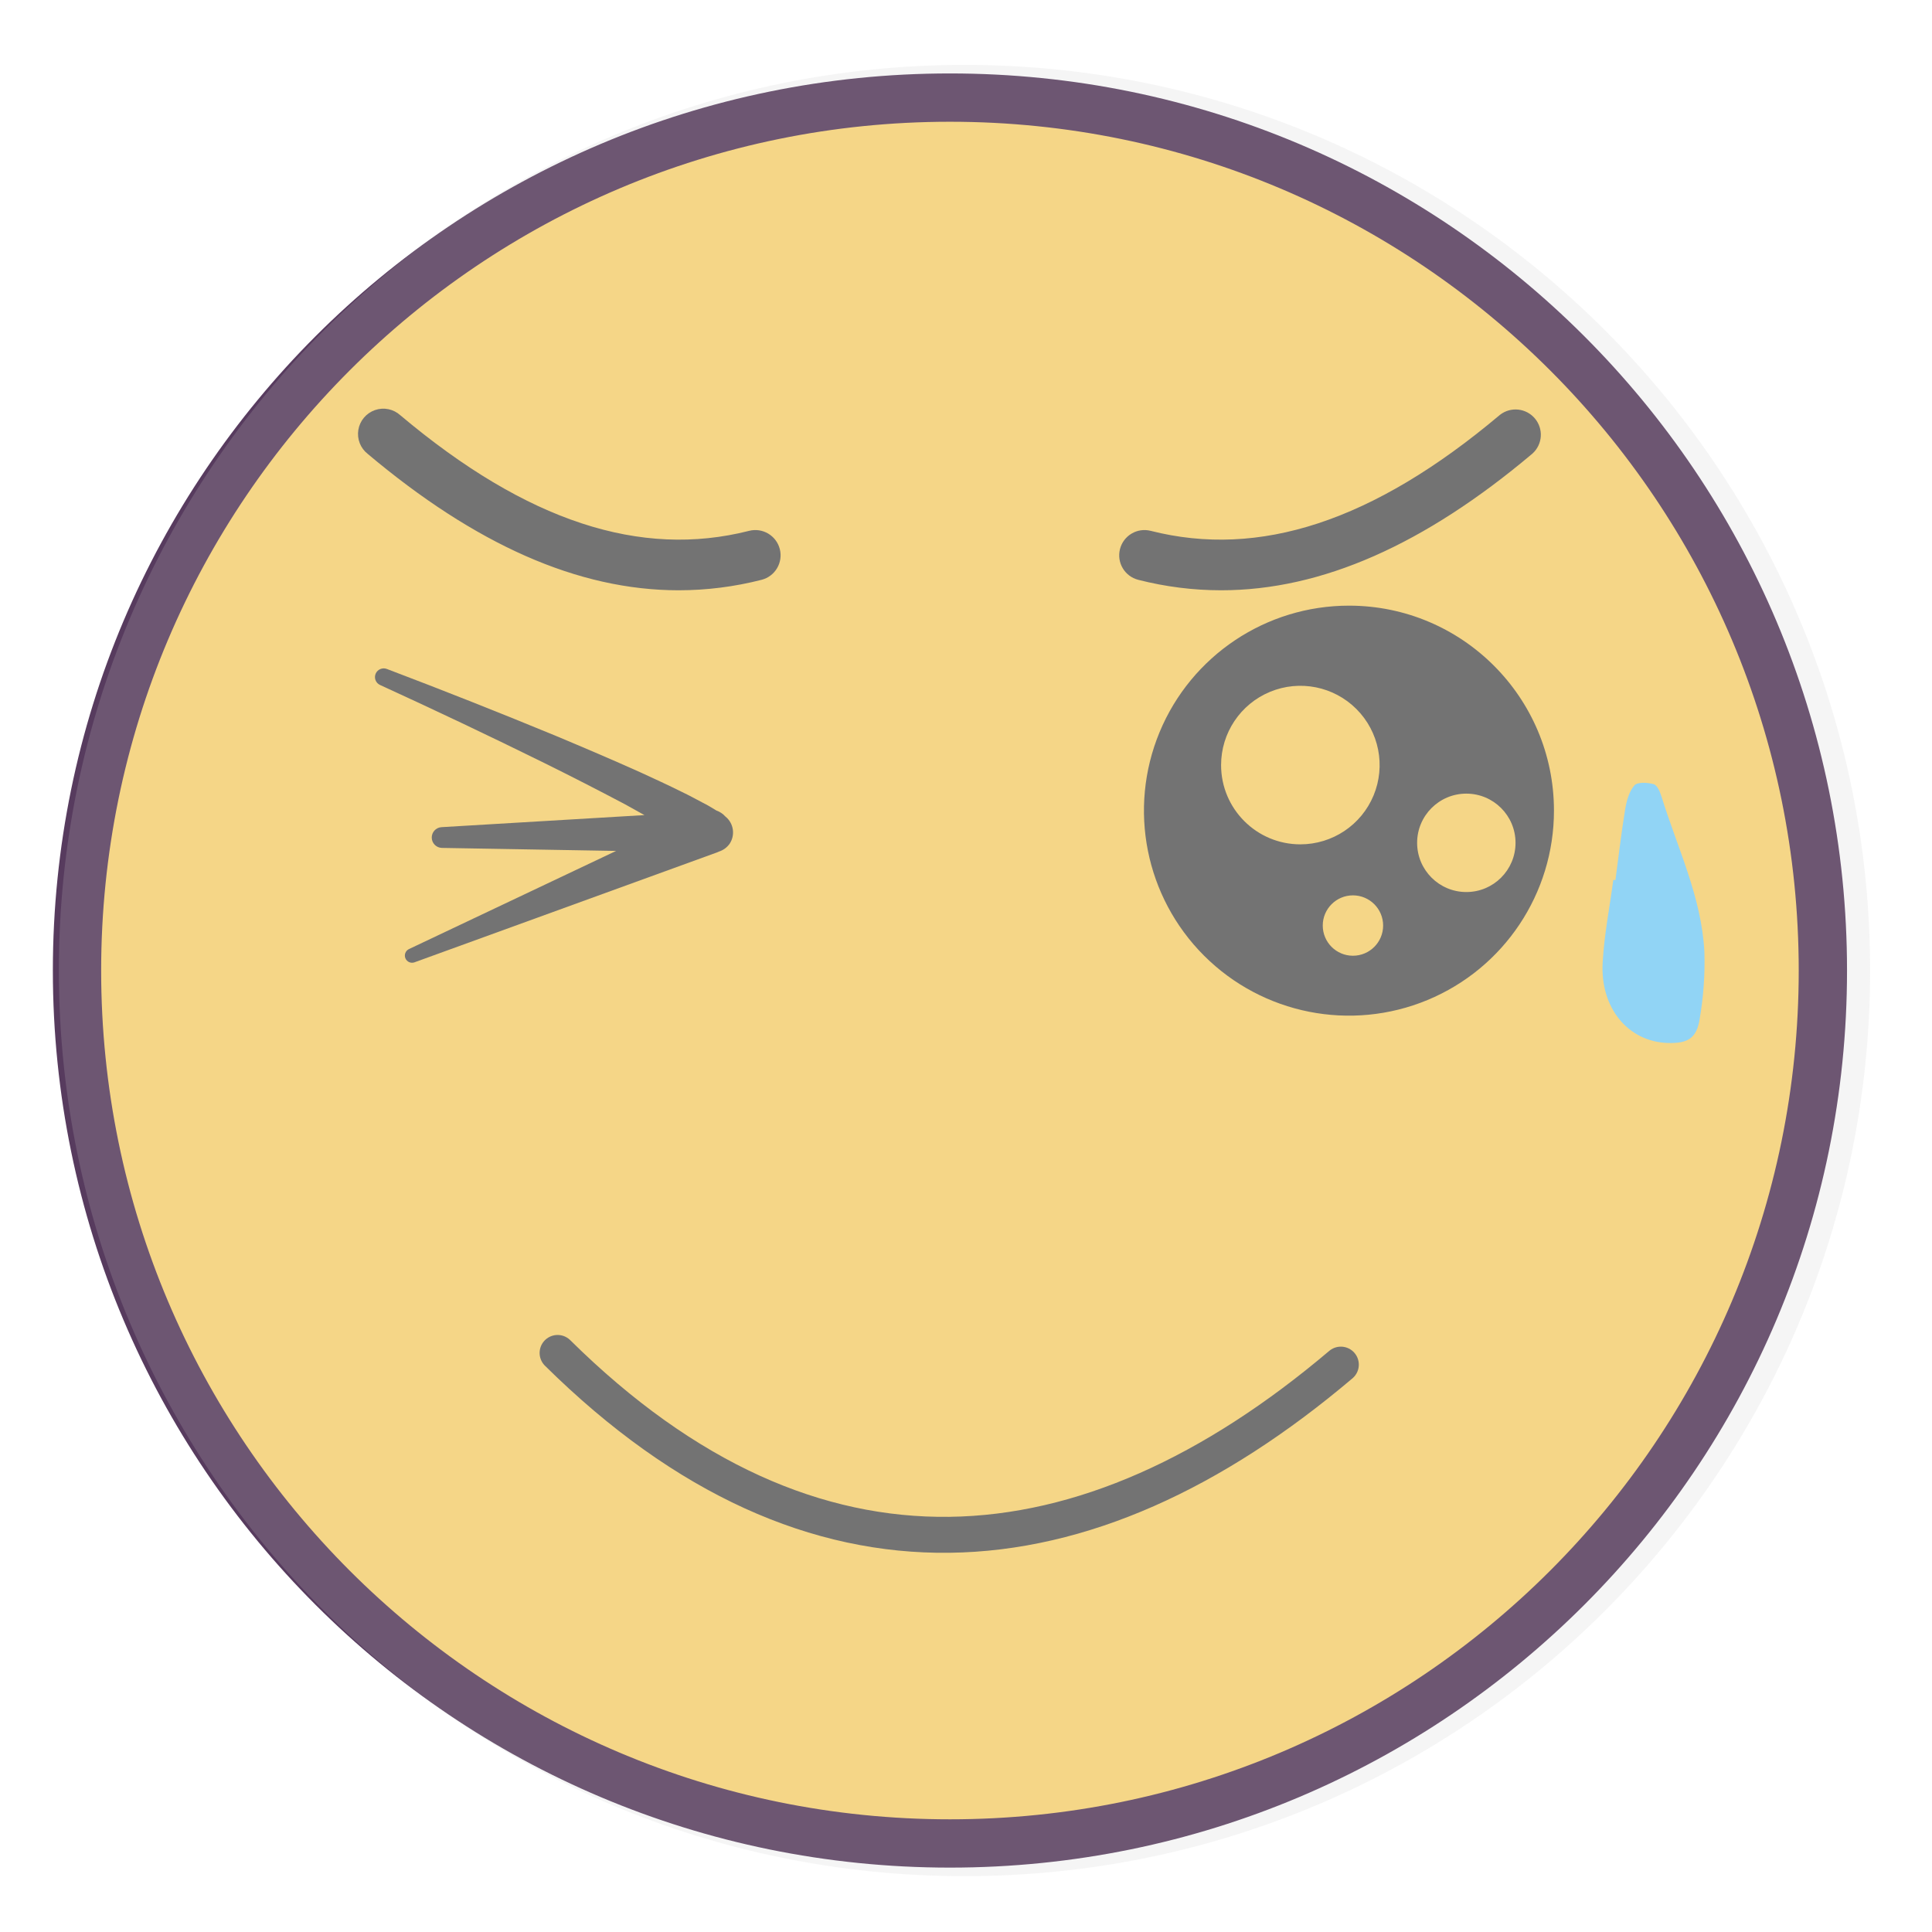
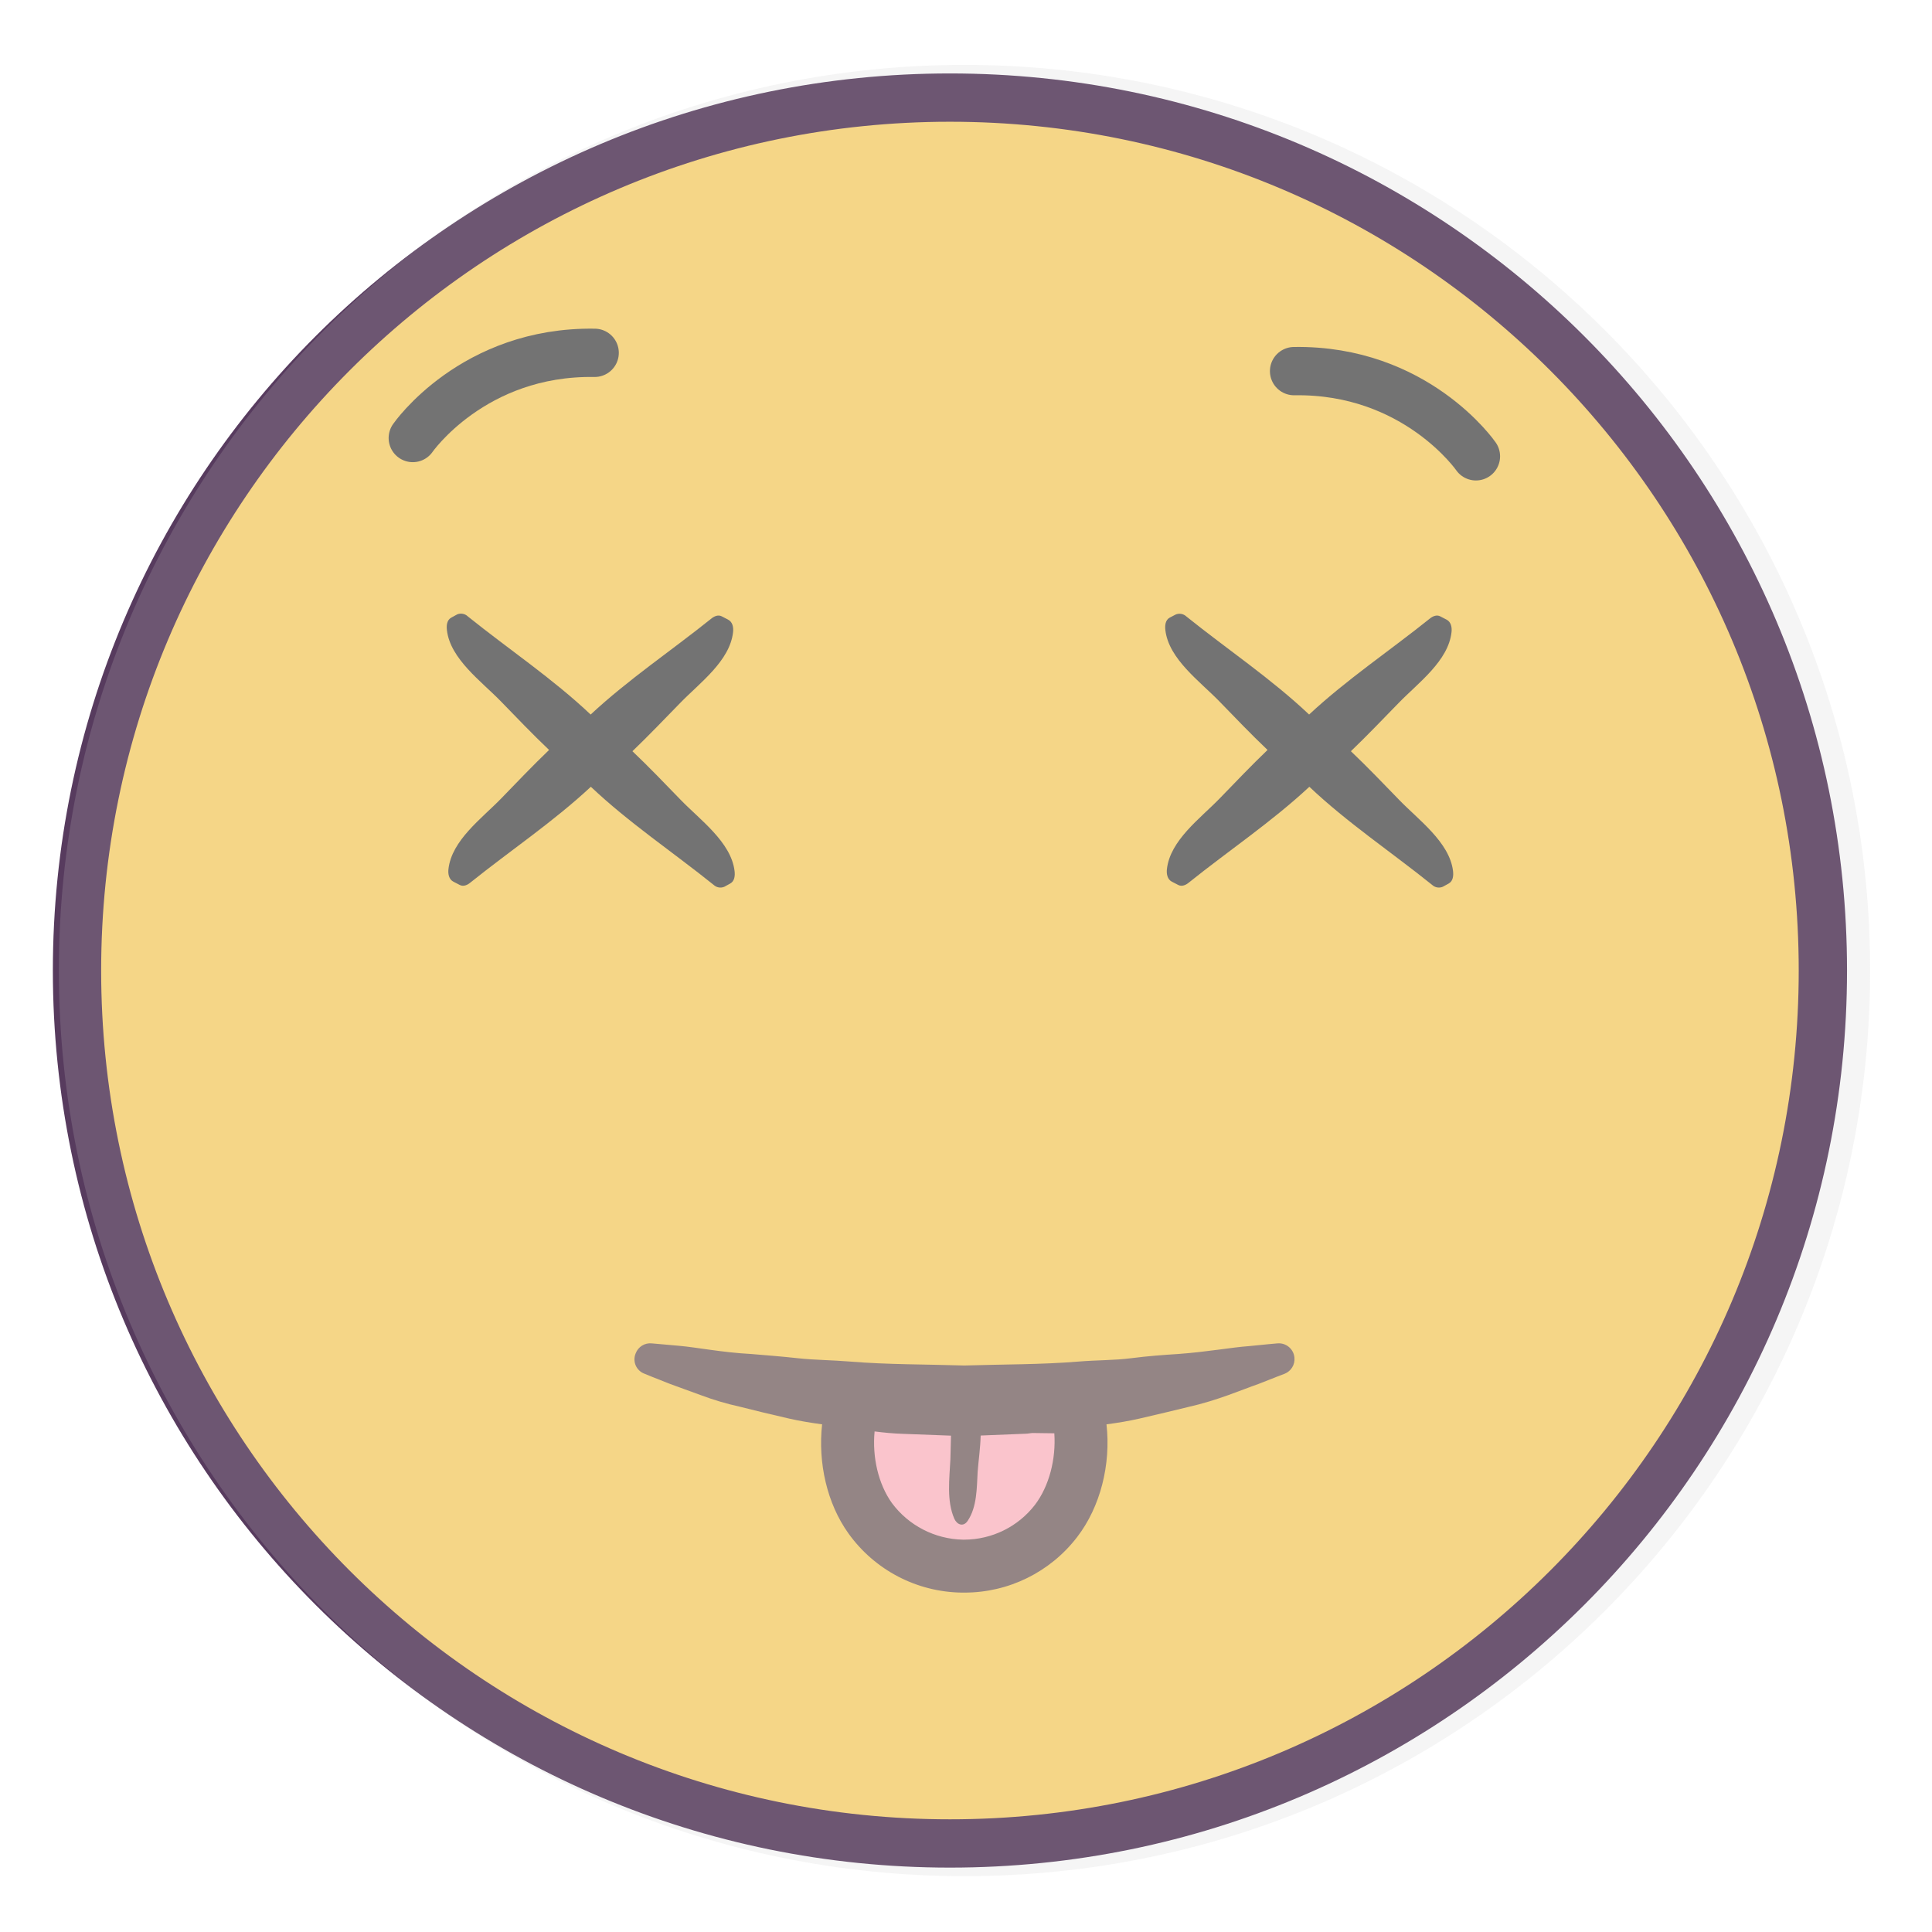
<svg xmlns="http://www.w3.org/2000/svg" width="640" height="640" preserveAspectRatio="xMinYMin meet" viewBox="0 0 640 640" version="1.0" fill-rule="evenodd">
  <clipPath id="clip">
    <rect x="0" y="0" width="640" height="640" />
  </clipPath>
  <g id="group" transform="scale(1,-1) translate(0,-640)" style="clip-path: url(#clip)">
    <g transform="">
      <g transform="">
        <g transform=" matrix(1,0,0,-1,0,639)">
          <g transform="">
            <rect x="0.0" y="0.0" width="640.0" height="639.0" style="stroke: none; stroke-linecap: butt; stroke-width: 1; fill: none; fill-rule: evenodd;" />
          </g>
          <g transform="">
            <g transform="">
              <circle cx="314.68" cy="320.5" r="289.17" style="stroke: rgb(34%,23%,37%); stroke-linecap: butt; stroke-width: 16.0; fill: rgb(100%,85%,47%); fill-rule: evenodd;" />
            </g>
            <circle cx="319.5" cy="320.5" r="300.0" style="stroke: none; stroke-linecap: butt; stroke-width: 1; fill: rgb(80%,80%,80%); fill-rule: evenodd; fill-opacity: 0.19;" />
          </g>
        </g>
      </g>
      <g transform="">
        <g transform=" matrix(1,0,0,-1,0,639)">
          <g transform="">
            <rect x="0.0" y="0.0" width="640.0" height="639.0" style="stroke: none; stroke-linecap: butt; stroke-width: 1; fill: none; fill-rule: evenodd;" />
          </g>
          <g transform="">
            <g transform="">
              <g transform=" matrix(1,0,0,1,-0.5,0.5)">
                <g transform="">
-                   <path d="M 238.64 280.6 C 240.062 280.155 241.3 279.26 242.17 278.05 C 244.146 275.129 243.545 271.181 240.79 268.98 C 239.975 268.071 238.943 267.383 237.79 266.98 C 236.28 266.05 234.79 265.14 233.28 264.4 C 230.98 263.19 228.68 261.92 226.38 260.83 C 221.78 258.54 217.17 256.43 212.56 254.31 C 203.32 250.16 194.04 246.21 184.74 242.31 C 166.12 234.623 147.413 227.217 128.62 220.09 C 127.196 219.564 125.606 220.222 124.97 221.6 C 124.652 222.295 124.625 223.087 124.893 223.802 C 125.161 224.517 125.704 225.096 126.4 225.41 C 144.633 233.75 162.733 242.347 180.7 251.2 C 189.7 255.65 198.58 260.2 207.37 264.84 C 209.59 266.05 211.77 267.29 213.98 268.51 L 146.72 272.51 C 144.891 272.639 143.485 274.179 143.522 276.012 C 143.56 277.844 145.028 279.326 146.86 279.38 L 204.59 280.38 L 135.92 312.92 C 134.809 313.484 134.321 314.81 134.802 315.96 C 135.282 317.109 136.568 317.694 137.75 317.3 L 238 280.88 C 238.2 280.8 238.44 280.69 238.64 280.6 Z " style="stroke: none; stroke-linecap: butt; stroke-width: 1; fill: rgb(45%,45%,45%); fill-rule: evenodd;" />
+                   <path d="M 226 263.48 C 220.81 258.13 215.52 252.6 210 247.35 C 215.44 242.13 220.69 236.62 225.84 231.35 C 232.26 224.72 242.3 217.47 243.34 207.88 C 243.51 206.33 243.2 204.54 241.69 203.76 L 239.59 202.67 C 238.37 202.04 237.02 202.67 236.08 203.46 C 222.91 214.03 208.57 223.63 196.16 235.2 C 183.58 223.3 168.93 213.51 155.48 202.7 C 154.557 201.805 153.197 201.531 152 202 L 150 203.09 C 148.48 203.92 148.37 205.76 148.55 207.29 C 149.68 216.81 160 224.22 166.39 230.8 C 171.58 236.15 176.87 241.68 182.39 246.93 C 176.95 252.15 171.7 257.66 166.55 262.98 C 160.13 269.61 150.09 276.86 149.05 286.45 C 148.88 288 149.2 289.79 150.7 290.57 L 152.81 291.66 C 154.03 292.29 155.37 291.66 156.31 290.87 C 169.49 280.3 183.82 270.7 196.23 259.13 C 208.81 271.03 223.46 280.82 236.91 291.63 C 237.862 292.522 239.252 292.766 240.45 292.25 L 242.38 291.19 C 243.9 290.36 244.01 288.52 243.83 287 C 242.68 277.47 232.36 270.06 226 263.48 Z " style="stroke: none; stroke-linecap: butt; stroke-width: 1; fill: rgb(45%,45%,45%); fill-rule: evenodd;" />
                </g>
              </g>
              <g transform=" matrix(1,0,0,1,-0.5,0.5)">
                <g transform="">
-                   <path d="M 447.37 199.13 C 419.898 199.126 395.13 215.673 384.618 241.054 C 374.106 266.435 379.921 295.649 399.351 315.07 C 418.781 334.491 447.997 340.293 473.373 329.77 C 498.75 319.247 515.286 294.472 515.27 267 C 515.253 229.512 484.858 199.13 447.37 199.13 Z M 405 251.94 C 405 241.319 411.398 231.743 421.211 227.679 C 431.023 223.614 442.318 225.861 449.829 233.371 C 457.339 240.882 459.586 252.177 455.521 261.989 C 451.457 271.802 441.881 278.2 431.26 278.2 C 416.757 278.2 405 266.443 405 251.94 Z M 448.68 315.1 C 443.157 315.1 438.68 310.623 438.68 305.1 C 438.68 299.577 443.157 295.1 448.68 295.1 C 454.203 295.1 458.68 299.577 458.68 305.1 C 458.68 310.623 454.203 315.1 448.68 315.1 Z M 486.24 294 C 477.238 294 469.94 286.702 469.94 277.7 C 469.94 268.698 477.238 261.4 486.24 261.4 C 495.242 261.4 502.54 268.698 502.54 277.7 C 502.54 286.702 495.242 294 486.24 294 Z " style="stroke: none; stroke-linecap: butt; stroke-width: 1; fill: rgb(45%,45%,45%); fill-rule: evenodd;" />
+                   <path d="M 464 263.48 C 458.81 258.13 453.52 252.6 448 247.35 C 453.45 242.13 458.69 236.62 463.84 231.35 C 470.26 224.72 480.3 217.47 481.34 207.88 C 481.51 206.33 481.2 204.54 479.69 203.76 L 477.59 202.67 C 476.37 202.04 475.03 202.67 474.09 203.46 C 460.91 214.03 446.57 223.63 434.16 235.2 C 421.58 223.3 406.93 213.51 393.48 202.7 C 392.528 201.808 391.138 201.564 389.94 202.08 L 388 203.09 C 386.48 203.92 386.37 205.76 386.55 207.29 C 387.68 216.81 398 224.22 404.39 230.8 C 409.58 236.15 414.87 241.68 420.39 246.93 C 414.95 252.15 409.7 257.66 404.55 262.98 C 398.13 269.61 388.09 276.86 387.05 286.45 C 386.88 288 387.2 289.79 388.7 290.57 L 390.81 291.66 C 392.03 292.29 393.37 291.66 394.31 290.87 C 407.49 280.3 421.83 270.7 434.24 259.13 C 446.81 271.03 461.47 280.82 474.91 291.63 C 475.862 292.522 477.252 292.766 478.45 292.25 L 480.38 291.19 C 481.9 290.36 482.01 288.52 481.83 287 C 480.66 277.47 470.34 270.06 464 263.48 Z " style="stroke: none; stroke-linecap: butt; stroke-width: 1; fill: rgb(45%,45%,45%); fill-rule: evenodd;" />
                </g>
              </g>
            </g>
          </g>
        </g>
      </g>
      <g transform="">
        <g transform=" matrix(1,0,0,-1,0,639)">
          <g transform="">
            <rect x="0.0" y="0.0" width="640.0" height="639.0" style="stroke: none; stroke-linecap: butt; stroke-width: 1; fill: none; fill-rule: evenodd;" />
          </g>
          <g transform="">
            <g transform="">
-               <g transform=" matrix(1,0,0,1,-0.5,0.5)">
-                 <g transform="">
-                   <path d="M 405 190.54 C 396.034 190.534 387.105 189.405 378.42 187.18 C 375.813 186.517 374.237 183.867 374.9 181.26 C 375.563 178.653 378.213 177.077 380.82 177.74 C 418.21 187.23 457.05 174.45 499.56 138.66 C 501.63 137.061 504.592 137.378 506.277 139.379 C 507.961 141.38 507.769 144.353 505.84 146.12 C 470.55 175.86 437.31 190.54 405 190.54 Z " style="stroke: rgb(45%,45%,45%); stroke-linecap: butt; stroke-width: 7.0; fill: rgb(45%,45%,45%); fill-rule: evenodd;" />
+               <g transform="">
+                 <g transform=" matrix(1,0,0,1,-0.5,0.5)">
+                   <g transform="">
+                     <path d="M 137.24 143.6 C 137.24 143.6 157.16 114.74 197.49 115.38 " style="stroke: rgb(45%,45%,45%); stroke-linecap: round; stroke-width: 16.0; fill: none; fill-rule: evenodd;" />
+                   </g>
                </g>
              </g>
              <g transform=" matrix(1,0,0,1,-0.5,0.5)">
                <g transform="">
-                   <path d="M 225.33 190.54 C 193.05 190.54 159.82 175.86 124.49 146.12 C 123.072 145.024 122.368 143.239 122.657 141.47 C 122.947 139.702 124.182 138.234 125.876 137.647 C 127.57 137.06 129.448 137.449 130.77 138.66 C 173.28 174.45 212.12 187.23 249.51 177.74 C 252.117 177.077 254.767 178.653 255.43 181.26 C 256.093 183.867 254.517 186.517 251.91 187.18 C 243.225 189.406 234.296 190.535 225.33 190.54 Z " style="stroke: rgb(45%,45%,45%); stroke-linecap: butt; stroke-width: 7.0; fill: rgb(45%,45%,45%); fill-rule: evenodd;" />
-                 </g>
-               </g>
-             </g>
-           </g>
-         </g>
-       </g>
-       <g transform="">
-         <g transform=" matrix(1,0,0,-1,0,639)">
-           <g transform="">
-             <rect x="0.0" y="0.0" width="640.0" height="639.0" style="stroke: none; stroke-linecap: butt; stroke-width: 1; fill: none; fill-rule: evenodd;" />
-           </g>
-           <g transform="">
-             <g transform="">
-               <g transform=" matrix(1,0,0,1,-0.5,0.5)">
-                 <g transform="">
-                   <path d="M 185.21 446.68 C 270.05 530.52 360.07 522.2 444.67 450.55 " style="stroke: rgb(45%,45%,45%); stroke-linecap: round; stroke-width: 11.91; fill: none; fill-rule: evenodd;" />
+                   <path d="M 489.42 149.66 C 489.42 149.66 469.5 120.8 429.18 121.44 " style="stroke: rgb(45%,45%,45%); stroke-linecap: round; stroke-width: 16.0; fill: none; fill-rule: evenodd;" />
                </g>
              </g>
            </g>
          </g>
        </g>
      </g>
      <g transform="">
        <g transform=" matrix(1,0,0,-1,0,639)">
          <g transform="">
            <rect x="0.0" y="0.0" width="640.0" height="639.0" style="stroke: none; stroke-linecap: butt; stroke-width: 1; fill: none; fill-rule: evenodd;" />
          </g>
          <g transform="">
            <g transform=" matrix(1,0,0,1,-0.5,0.5)">
              <g transform="">
-                 <path d="M 550.86 262.26 C 550.39 260.73 549.44 258.56 548.27 258.26 C 546.27 257.69 542.94 257.5 541.92 258.67 C 540.16 260.67 539.32 263.81 538.86 266.59 C 537.57 274.38 536.68 282.23 535.63 290.06 L 534.93 289.97 C 533.72 299.04 531.93 308.08 531.41 317.19 C 530.48 332.4 539.85 343.6 553 344 C 559.56 344.19 562.54 342.48 563.53 336.08 C 564.805 328.725 565.331 321.261 565.1 313.8 C 564.18 295.64 556.12 279.3 550.86 262.26 Z " style="stroke: none; stroke-linecap: butt; stroke-width: 1; fill: rgb(57%,83%,96%); fill-rule: evenodd;" />
+                 <path d="M 429.3 448.23 C 429.528 450.521 428.222 452.69 426.09 453.56 C 426.09 453.56 422.88 454.76 417.35 456.97 C 411.83 458.88 403.89 462.39 394.05 464.6 C 389.05 465.81 383.71 467.11 377.98 468.42 C 374.47 469.22 370.85 469.83 367.04 470.33 C 368.54 483.59 365.04 497.65 357.3 507.69 C 348.388 519.299 334.576 526.094 319.94 526.07 L 319.13 526.07 C 304.207 525.885 290.262 518.612 281.57 506.48 C 274.44 496.54 271.43 483.08 272.83 470.33 C 269.12 469.83 265.4 469.22 261.89 468.42 C 256.063 467.087 250.64 465.78 245.62 464.5 C 241.145 463.515 236.747 462.208 232.46 460.59 C 228.64 459.183 225.327 457.977 222.52 456.97 C 217.09 454.86 213.98 453.56 213.98 453.56 C 212.681 453.079 211.635 452.088 211.086 450.817 C 210.536 449.546 210.53 448.105 211.07 446.83 C 211.885 444.644 214.069 443.281 216.39 443.51 L 225.53 444.32 C 231.26 444.82 239.79 446.53 249.33 447.03 C 254.15 447.43 259.33 447.83 264.8 448.43 C 270.27 449.03 276.15 449.04 282.17 449.54 C 294.23 450.54 307.08 450.44 319.94 450.84 C 332.79 450.44 345.65 450.54 357.7 449.54 C 363.7 449.04 369.65 449.14 375.17 448.43 C 380.69 447.72 385.92 447.33 390.74 447.03 C 400.48 446.33 408.51 444.82 414.24 444.42 C 420.06 443.81 423.68 443.51 423.68 443.51 C 426.535 443.262 429.051 445.375 429.3 448.23 Z " style="stroke: none; stroke-linecap: butt; stroke-width: 1; fill: rgb(58%,52%,52%); fill-rule: evenodd;" />
+               </g>
+             </g>
+             <g transform=" matrix(1,0,0,1,-0.5,0.5)">
+               <g transform="">
+                 <path d="M 340.22 473.44 L 325.36 474.04 C 325.26 478.04 324.66 482.18 324.36 486.04 C 324.06 491.46 324.16 497.69 321.05 502.31 C 319.64 504.41 317.53 503.61 316.63 501.6 C 314.02 495.6 315.02 488.35 315.33 481.92 C 315.43 479.31 315.43 476.7 315.53 474.08 L 299.66 473.48 C 296.44 473.38 293.33 473.08 290.22 472.68 C 289.41 481.11 291.42 490.05 295.94 496.38 C 301.473 503.846 310.149 508.331 319.44 508.53 L 319.95 508.53 C 329.108 508.503 337.741 504.247 343.34 497 C 348.06 490.78 350.34 481.84 349.76 473.3 L 342.43 473.2 C 341.73 473.24 341 473.44 340.22 473.44 Z " style="stroke: none; stroke-linecap: butt; stroke-width: 1; fill: rgb(98%,77%,80%); fill-rule: evenodd;" />
              </g>
            </g>
          </g>
        </g>
      </g>
    </g>
  </g>
</svg>
